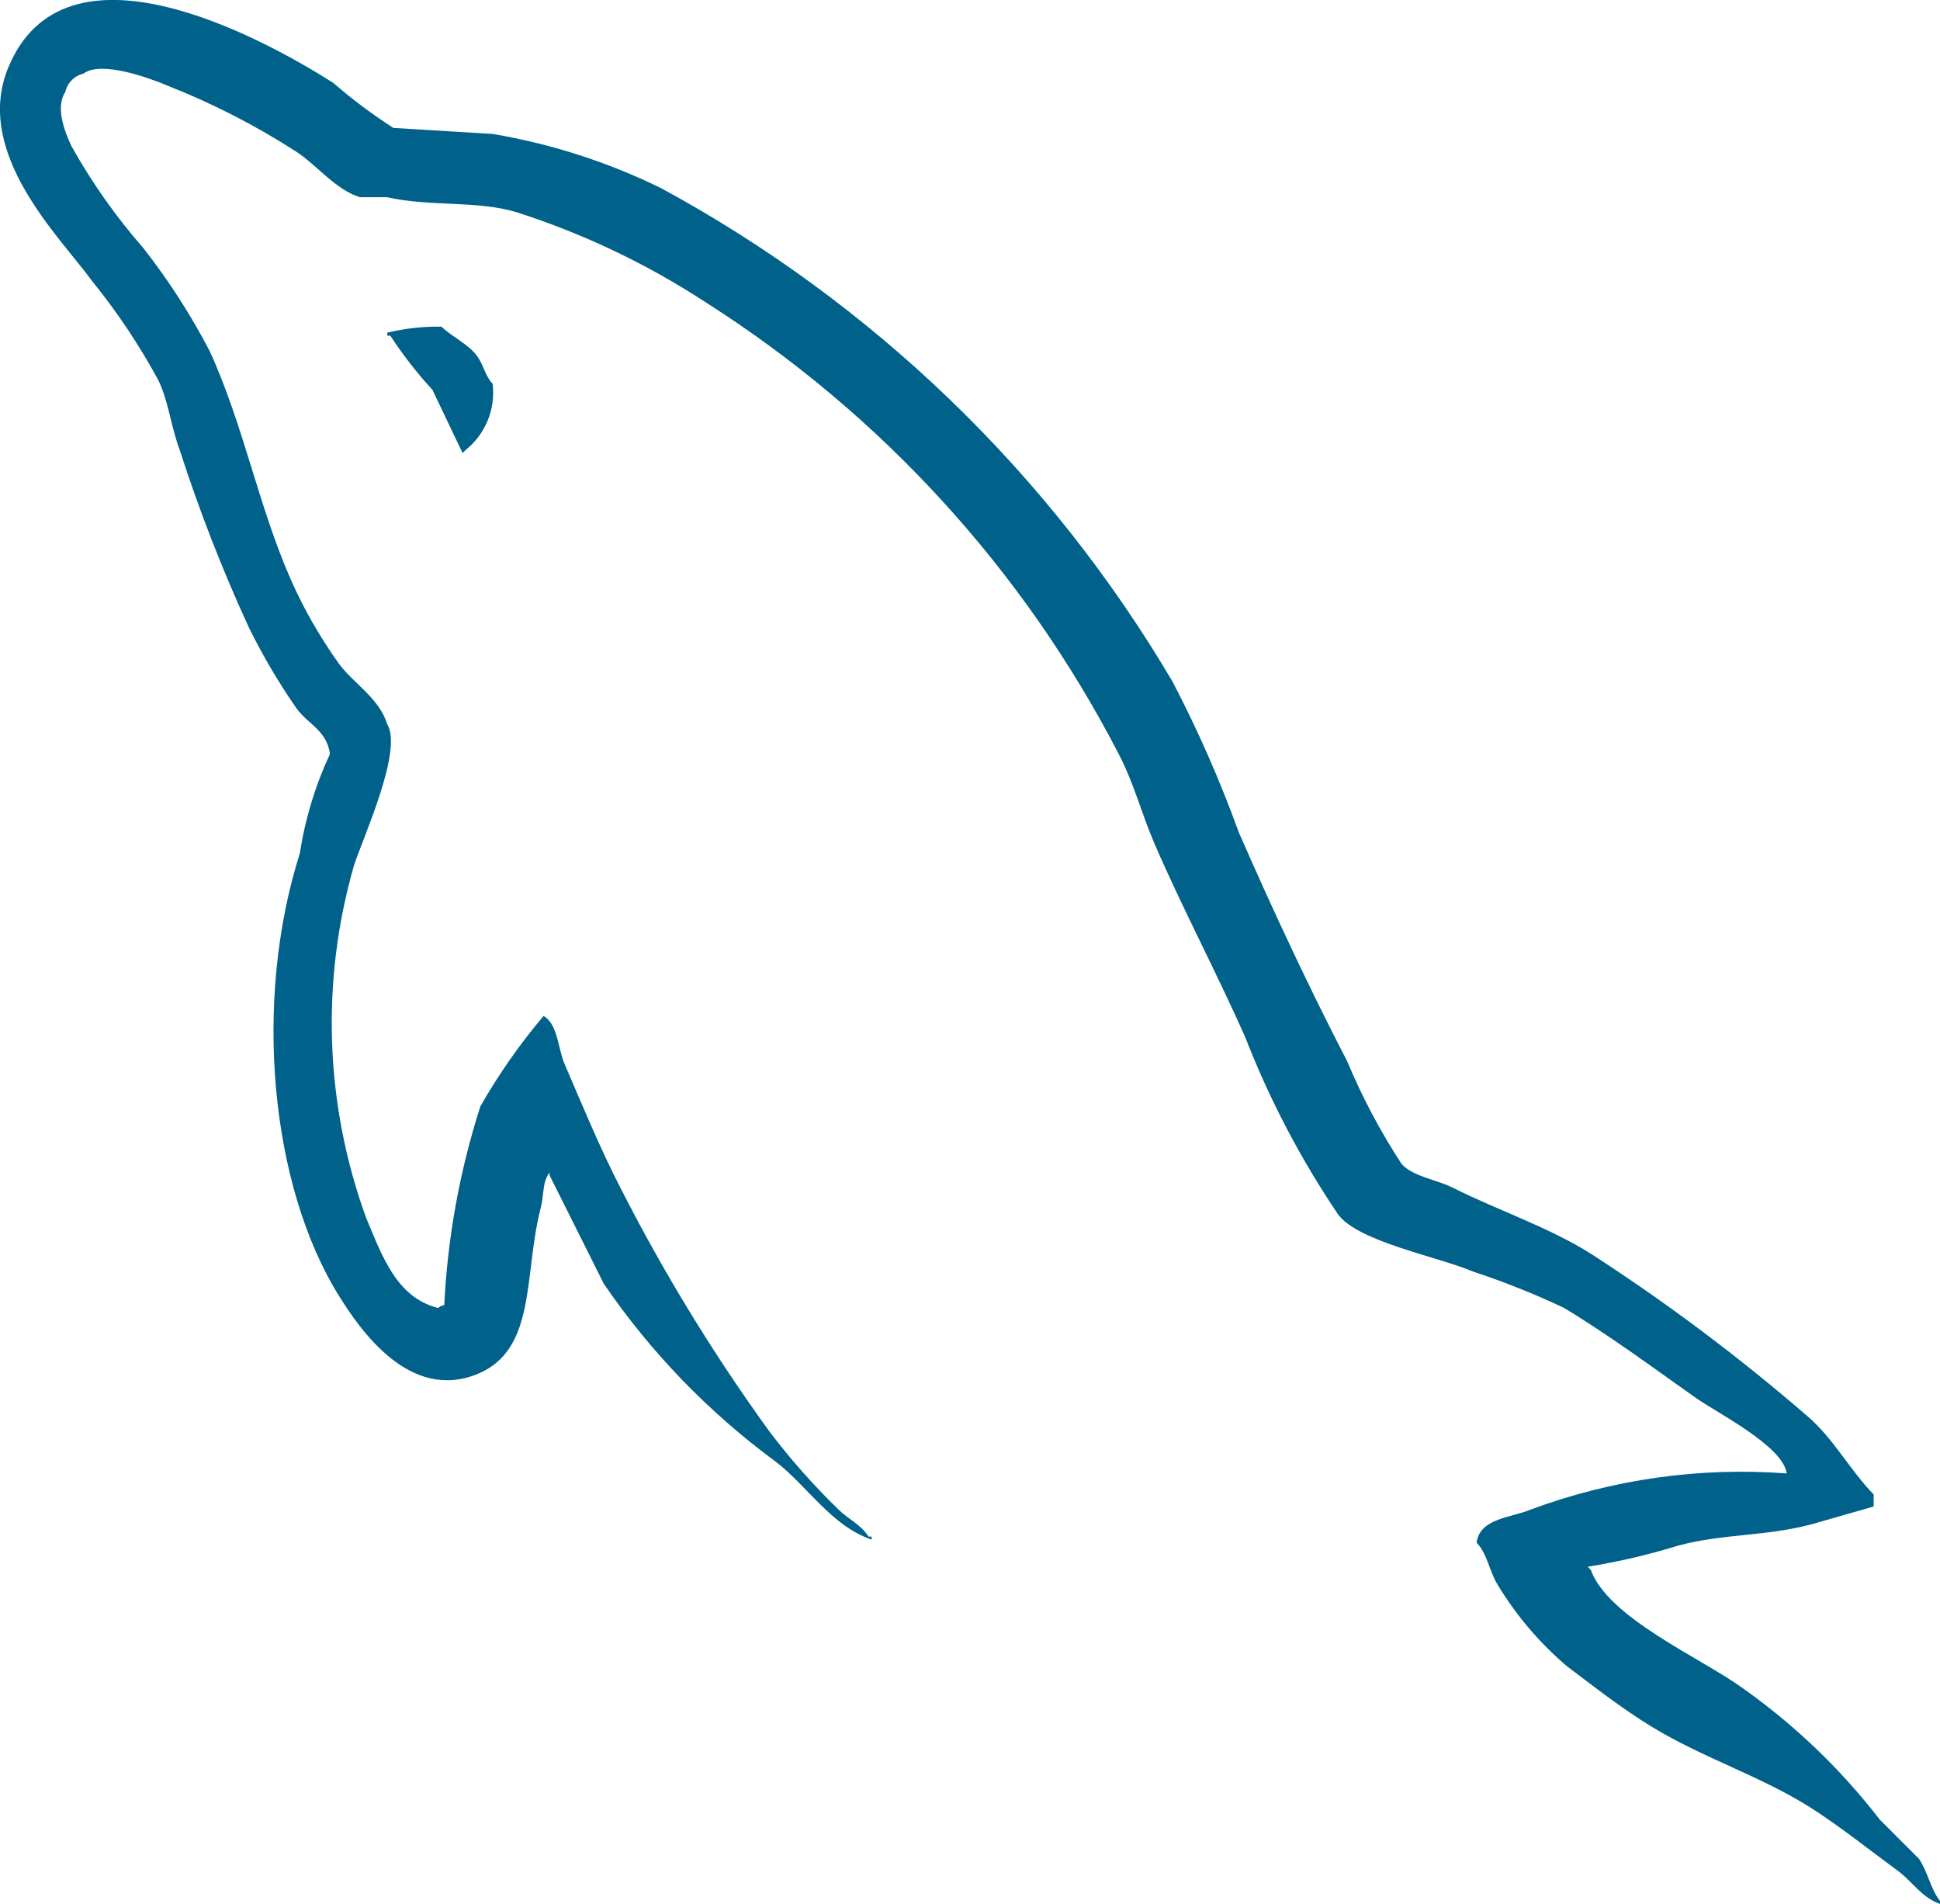
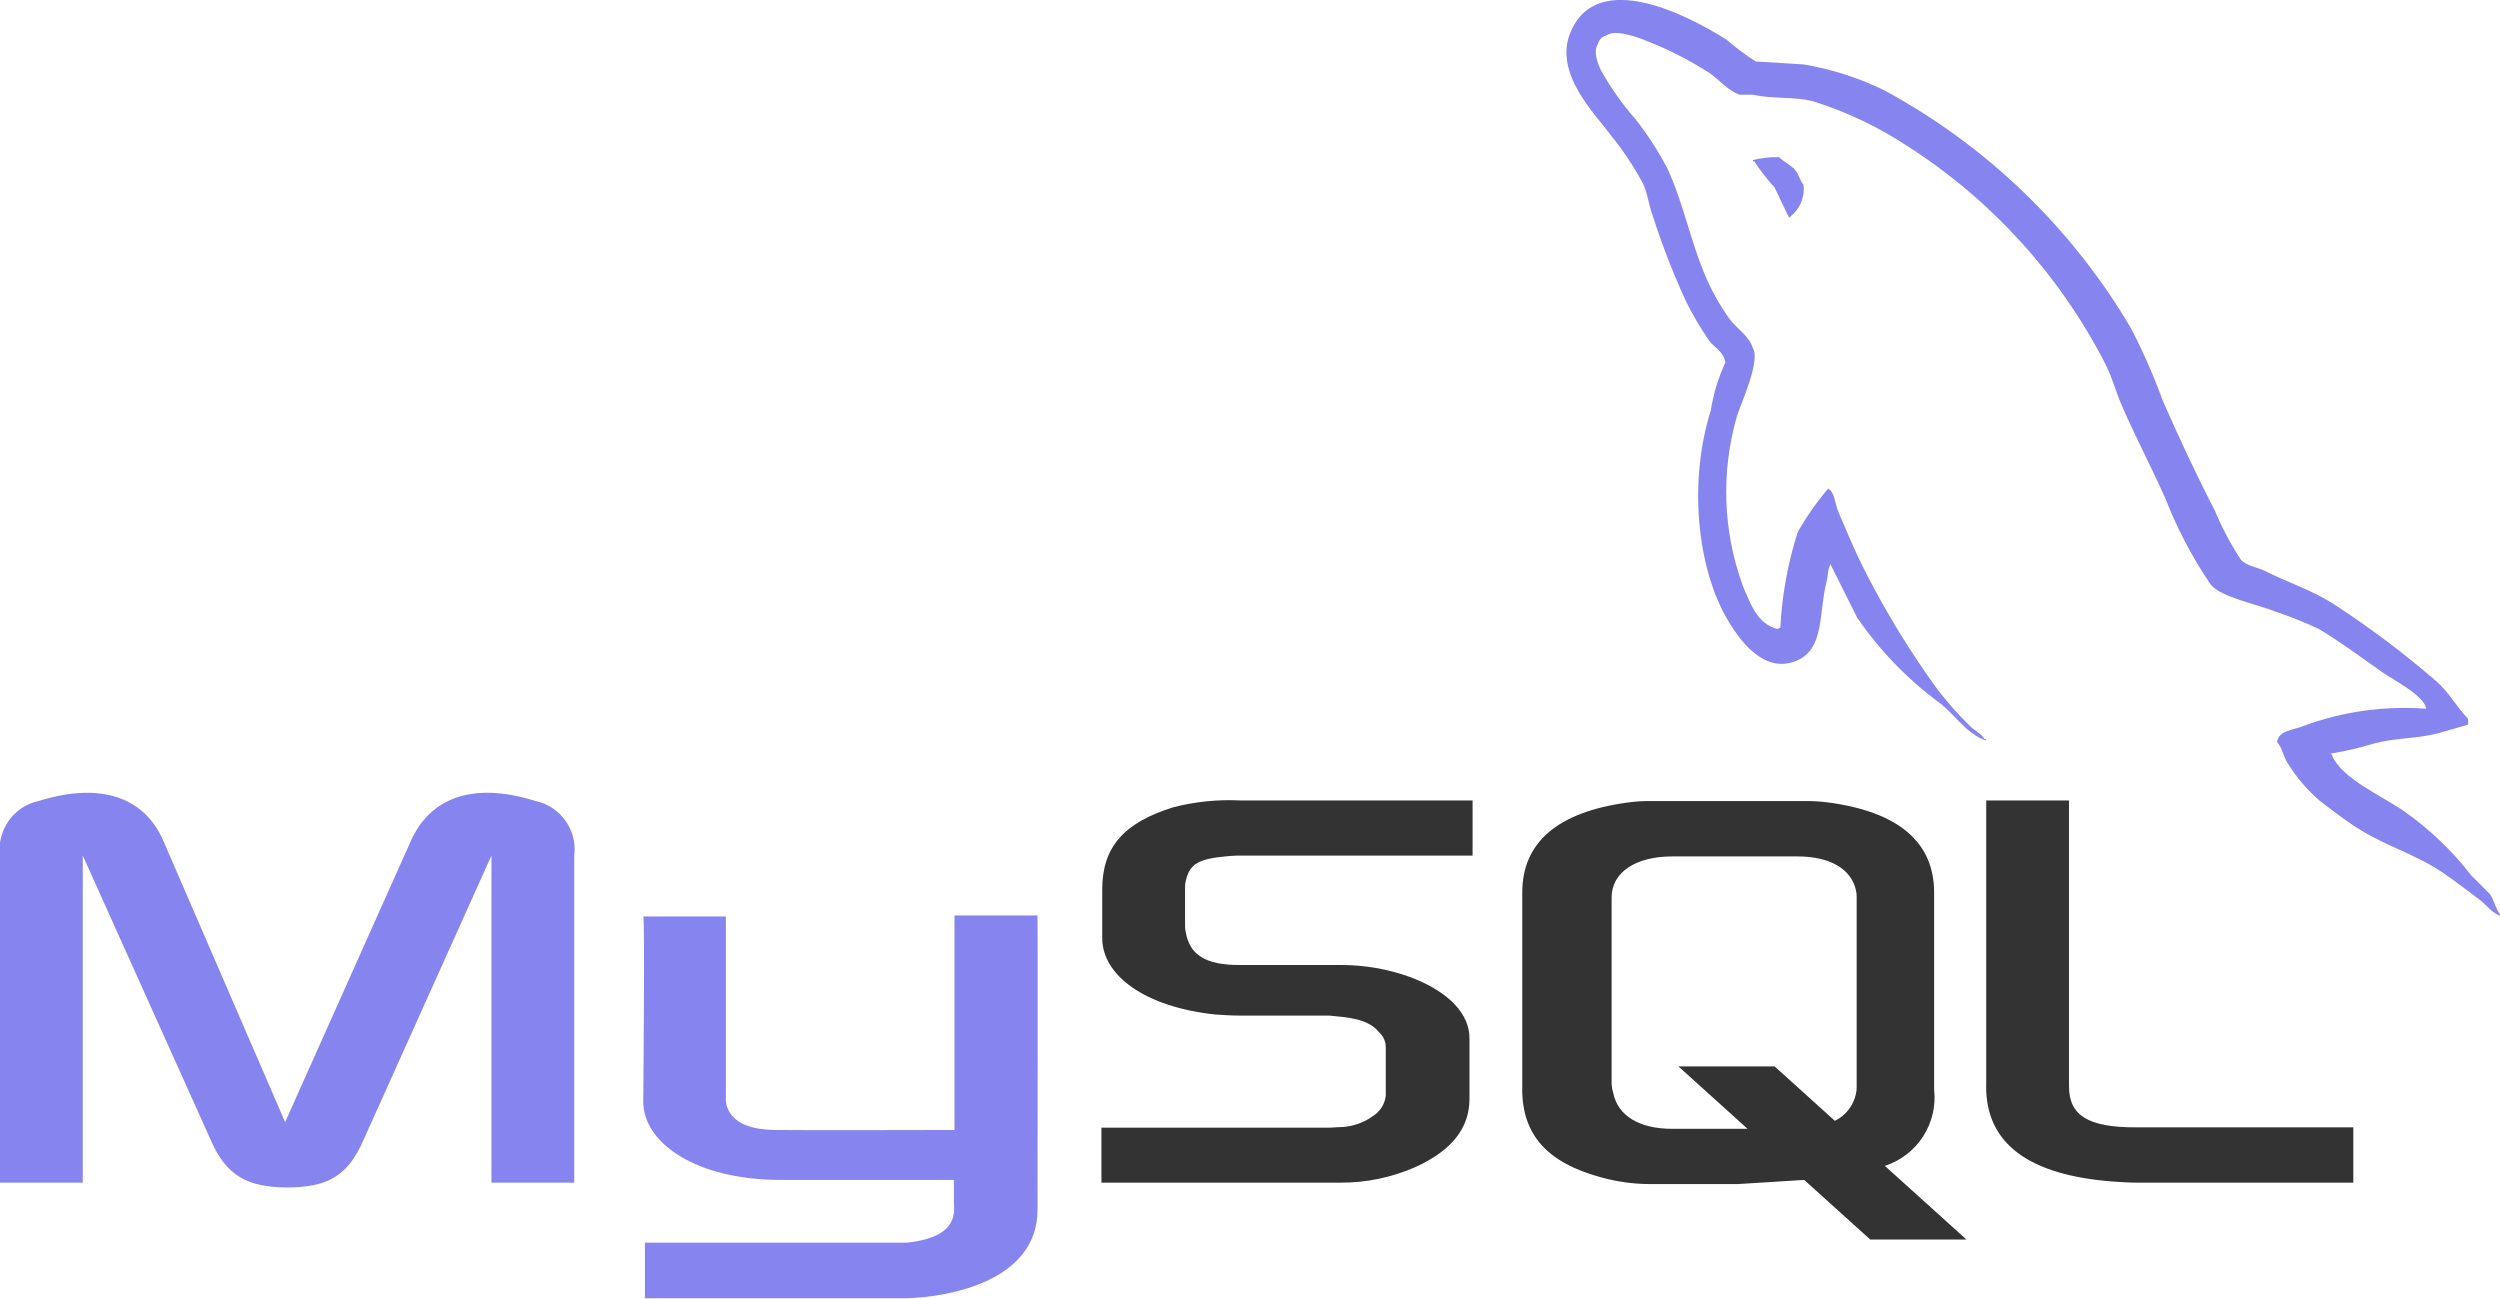
- <svg xmlns="http://www.w3.org/2000/svg" width="45.086" height="44.234" viewBox="0 0 45.086 44.234">
-   <path d="M42.621,36.522a14.075,14.075,0,0,0-5.944.839c-.456.192-1.185.2-1.259.769.251.263.29.656.489.979A7.721,7.721,0,0,0,37.515,41c.631.477,1.282.986,1.959,1.4,1.2.734,2.547,1.153,3.706,1.888.683.434,1.362.98,2.028,1.468.33.242.551.618.979.769v-.07c-.225-.287-.283-.68-.49-.98l-.909-.909a14.909,14.909,0,0,0-3.217-3.077c-.957-.687-3.1-1.614-3.5-2.727L38,38.69a15.366,15.366,0,0,0,2.1-.49c1.052-.282,1.991-.209,3.077-.489l1.468-.42v-.28c-.549-.563-.94-1.309-1.538-1.818a44.982,44.982,0,0,0-5.035-3.776c-.976-.616-2.182-1.016-3.217-1.538-.348-.176-.959-.267-1.189-.56a14.759,14.759,0,0,1-1.258-2.377c-.878-1.691-1.74-3.537-2.517-5.315a28.593,28.593,0,0,0-1.539-3.5A30.883,30.883,0,0,0,16.467,6.661,14.274,14.274,0,0,0,12.55,5.4l-2.307-.14a12.121,12.121,0,0,1-1.4-1.049C7.09,3.1,2.59.694,1.291,3.863c-.82,2,1.226,3.951,1.958,4.965a14.958,14.958,0,0,1,1.539,2.307c.242.526.283,1.053.49,1.609A36.859,36.859,0,0,0,6.886,16.87,14.542,14.542,0,0,0,8,18.758c.257.352.7.506.769,1.049a8.555,8.555,0,0,0-.7,2.308c-1.093,3.446-.681,7.73.909,10.28.487.783,1.637,2.463,3.217,1.818,1.382-.563,1.073-2.307,1.469-3.846.089-.349.034-.605.21-.839v.07l1.259,2.517a17.128,17.128,0,0,0,3.986,4.127c.726.549,1.3,1.5,2.238,1.818v-.07h-.07c-.182-.283-.467-.4-.7-.629a16,16,0,0,1-1.608-1.818,42.555,42.555,0,0,1-3.427-5.594c-.49-.942-.916-1.979-1.329-2.937-.159-.369-.157-.928-.489-1.119a13.951,13.951,0,0,0-1.469,2.1,17.977,17.977,0,0,0-.839,4.615c-.123.044-.068.014-.14.07-.974-.235-1.316-1.237-1.678-2.1a13.221,13.221,0,0,1-.28-8.182c.209-.648,1.15-2.688.769-3.287-.182-.6-.783-.943-1.119-1.4a11.031,11.031,0,0,1-1.12-1.958c-.749-1.7-1.1-3.6-1.888-5.314A15.538,15.538,0,0,0,4.438,8.059,13.917,13.917,0,0,1,2.76,5.681c-.16-.347-.377-.9-.14-1.259A.555.555,0,0,1,3.039,4c.406-.313,1.535.1,1.958.279A17.059,17.059,0,0,1,8,5.821c.456.3.917.887,1.468,1.049H10.1c.985.226,2.087.07,3.007.349a18.171,18.171,0,0,1,4.405,2.1A27.277,27.277,0,0,1,27.1,19.807c.363.7.52,1.36.839,2.1.644,1.488,1.456,3.02,2.1,4.476A20.9,20.9,0,0,0,32.2,30.507c.476.635,2.312.976,3.147,1.329a18.546,18.546,0,0,1,2.1.839c1.058.639,2.084,1.4,3.077,2.1.5.349,2.021,1.117,2.1,1.749ZM11.361,9.878a5,5,0,0,0-1.259.139v.07h.07a9.631,9.631,0,0,0,.979,1.259l.7,1.468.07-.069a1.707,1.707,0,0,0,.629-1.539c-.173-.182-.2-.411-.349-.629C12,10.287,11.613,10.122,11.361,9.878Z" transform="translate(-1.101 -2.288)" fill="#00618a" />
+ <svg xmlns="http://www.w3.org/2000/svg" width="120.825" height="62.751" viewBox="0 0 120.825 62.751">
+   <g transform="translate(-2 -31.799)">
+     <path d="M2,89.963H6V74.155l6.2,13.781c.731,1.668,1.732,2.258,3.695,2.258s2.926-.59,3.657-2.258l6.2-13.781V89.963h4V74.182a2.4,2.4,0,0,0-1.886-2.669c-3.041-.949-5.082-.128-6.005,1.925l-6.081,13.6-5.888-13.6c-.886-2.052-2.964-2.873-6.005-1.925A2.4,2.4,0,0,0,2,74.181V89.963ZM33.082,77.1h4V85.8c-.037.473.152,1.583,2.344,1.618,1.119.018,8.635,0,8.705,0V77.052h4.012c.019,0,0,14.142,0,14.2.021,3.488-4.327,4.245-6.333,4.3H33.169V92.864c.021,0,12.631,0,12.662,0,2.577-.272,2.272-1.552,2.271-1.983v-1.05H39.6c-3.958-.036-6.48-1.764-6.512-3.751,0-.182.087-8.9,0-8.983Z" transform="translate(0 -1.007)" fill="#8685ef" />
+     <path d="M56.63,89.973H68.14a8.886,8.886,0,0,0,3.7-.769c1.732-.8,2.578-1.873,2.578-3.286V82.993c0-1.155-.962-2.233-2.848-2.95a9.83,9.83,0,0,0-3.427-.59H63.288c-1.617,0-2.386-.487-2.578-1.565a1.16,1.16,0,0,1-.038-.36V75.706a1.077,1.077,0,0,1,.038-.333c.192-.821.616-1.052,2.04-1.181l.385-.025H74.568V71.5H63.328a10.791,10.791,0,0,0-3.233.333c-2.386.744-3.427,1.924-3.427,3.978v2.335c0,1.8,2.041,3.336,5.466,3.7.386.024.77.052,1.155.052h4.158a2.263,2.263,0,0,1,.424.024c1.271.1,1.808.334,2.194.8a.954.954,0,0,1,.307.718v2.336a1.337,1.337,0,0,1-.577.949,2.838,2.838,0,0,1-1.694.565l-.424.025H56.63v2.668Zm42.758-4.644c0,2.745,2.04,4.284,6.158,4.593.385.025.77.051,1.155.051h10.432V87.3H106.625c-2.348,0-3.233-.59-3.233-2V71.5h-4V85.329Zm-22.419.138V75.952c0-2.417,1.7-3.883,5.053-4.346a7.6,7.6,0,0,1,1.08-.077h7.6a8.119,8.119,0,0,1,1.118.077c3.356.463,5.054,1.928,5.054,4.346v9.515a3.474,3.474,0,0,1-2.382,3.695l3.944,3.559H93.786l-3.19-2.88-3.212.2H83.1a8.842,8.842,0,0,1-2.352-.334c-2.546-.694-3.781-2.032-3.781-4.244Zm4.321-.231a1.742,1.742,0,0,0,.077.412c.231,1.106,1.274,1.723,2.854,1.723h3.636l-3.34-3.016h4.649l2.912,2.631A1.9,1.9,0,0,0,93.092,85.7a1.332,1.332,0,0,0,.038-.386V76.186a1.252,1.252,0,0,0-.038-.361c-.232-1.029-1.274-1.619-2.816-1.619H84.219c-1.773,0-2.931.772-2.931,1.98v9.05Z" transform="translate(-1.398 -1.016)" fill="#333" />
+     <path d="M121.245,66.052a14.089,14.089,0,0,0-5.948.839c-.457.193-1.185.2-1.259.77.25.264.289.657.489.98a7.717,7.717,0,0,0,1.61,1.888c.63.476,1.281.987,1.96,1.4,1.2.735,2.548,1.154,3.709,1.888.683.435,1.361.98,2.029,1.47.33.241.551.618.98.769v-.069c-.225-.286-.284-.68-.49-.98l-.91-.91a14.9,14.9,0,0,0-3.219-3.078c-.957-.687-3.1-1.616-3.5-2.729l-.07-.069a15.471,15.471,0,0,0,2.1-.49c1.052-.283,1.993-.209,3.079-.49l1.469-.421v-.279c-.549-.563-.941-1.31-1.54-1.819a45.043,45.043,0,0,0-5.038-3.78c-.976-.616-2.184-1.016-3.219-1.539-.347-.176-.959-.267-1.19-.56a14.75,14.75,0,0,1-1.26-2.379c-.877-1.691-1.74-3.538-2.519-5.318a28.558,28.558,0,0,0-1.539-3.5,30.9,30.9,0,0,0-11.9-11.476,14.246,14.246,0,0,0-3.918-1.259l-2.309-.14a12.354,12.354,0,0,1-1.4-1.049c-1.756-1.109-6.258-3.521-7.557-.349-.82,2,1.228,3.954,1.96,4.968a15.057,15.057,0,0,1,1.54,2.308c.242.526.283,1.053.49,1.61a36.85,36.85,0,0,0,1.609,4.128,14.607,14.607,0,0,0,1.12,1.889c.257.351.7.507.769,1.049a8.558,8.558,0,0,0-.7,2.308c-1.093,3.448-.681,7.735.91,10.287.488.784,1.638,2.464,3.218,1.819,1.383-.563,1.075-2.308,1.47-3.849.09-.348.034-.605.209-.839v.07l1.26,2.519a17.146,17.146,0,0,0,3.988,4.129c.727.549,1.3,1.5,2.239,1.819v-.071H99.9c-.183-.284-.467-.4-.7-.629a15.9,15.9,0,0,1-1.609-1.819,42.547,42.547,0,0,1-3.429-5.6c-.49-.941-.916-1.98-1.329-2.939-.16-.369-.158-.929-.489-1.119a13.9,13.9,0,0,0-1.47,2.1,18,18,0,0,0-.839,4.618l-.14.069c-.975-.235-1.317-1.238-1.68-2.1a13.222,13.222,0,0,1-.28-8.186c.209-.649,1.151-2.69.769-3.29-.182-.6-.783-.942-1.119-1.4a10.935,10.935,0,0,1-1.12-1.96c-.75-1.7-1.1-3.6-1.888-5.317a15.547,15.547,0,0,0-1.54-2.379,14,14,0,0,1-1.68-2.379c-.16-.347-.377-.9-.14-1.26a.557.557,0,0,1,.421-.42c.405-.313,1.536.1,1.959.28a17.124,17.124,0,0,1,3.01,1.54c.456.3.917.888,1.469,1.049h.629c.985.226,2.089.069,3.009.349a18.193,18.193,0,0,1,4.408,2.1,27.3,27.3,0,0,1,9.586,10.5c.362.7.52,1.36.839,2.1.645,1.489,1.458,3.022,2.1,4.478a20.9,20.9,0,0,0,2.17,4.129c.476.635,2.313.976,3.148,1.329a18.691,18.691,0,0,1,2.1.839c1.059.639,2.086,1.4,3.079,2.1.5.353,2.023,1.12,2.1,1.752ZM89.967,39.393a4.993,4.993,0,0,0-1.26.14V39.6h.07a9.466,9.466,0,0,0,.979,1.26l.7,1.469.069-.069a1.707,1.707,0,0,0,.629-1.54c-.174-.183-.2-.412-.35-.629-.2-.292-.587-.456-.839-.7Z" transform="translate(-1.989 0)" fill="#8685ef" />
+   </g>
</svg>
